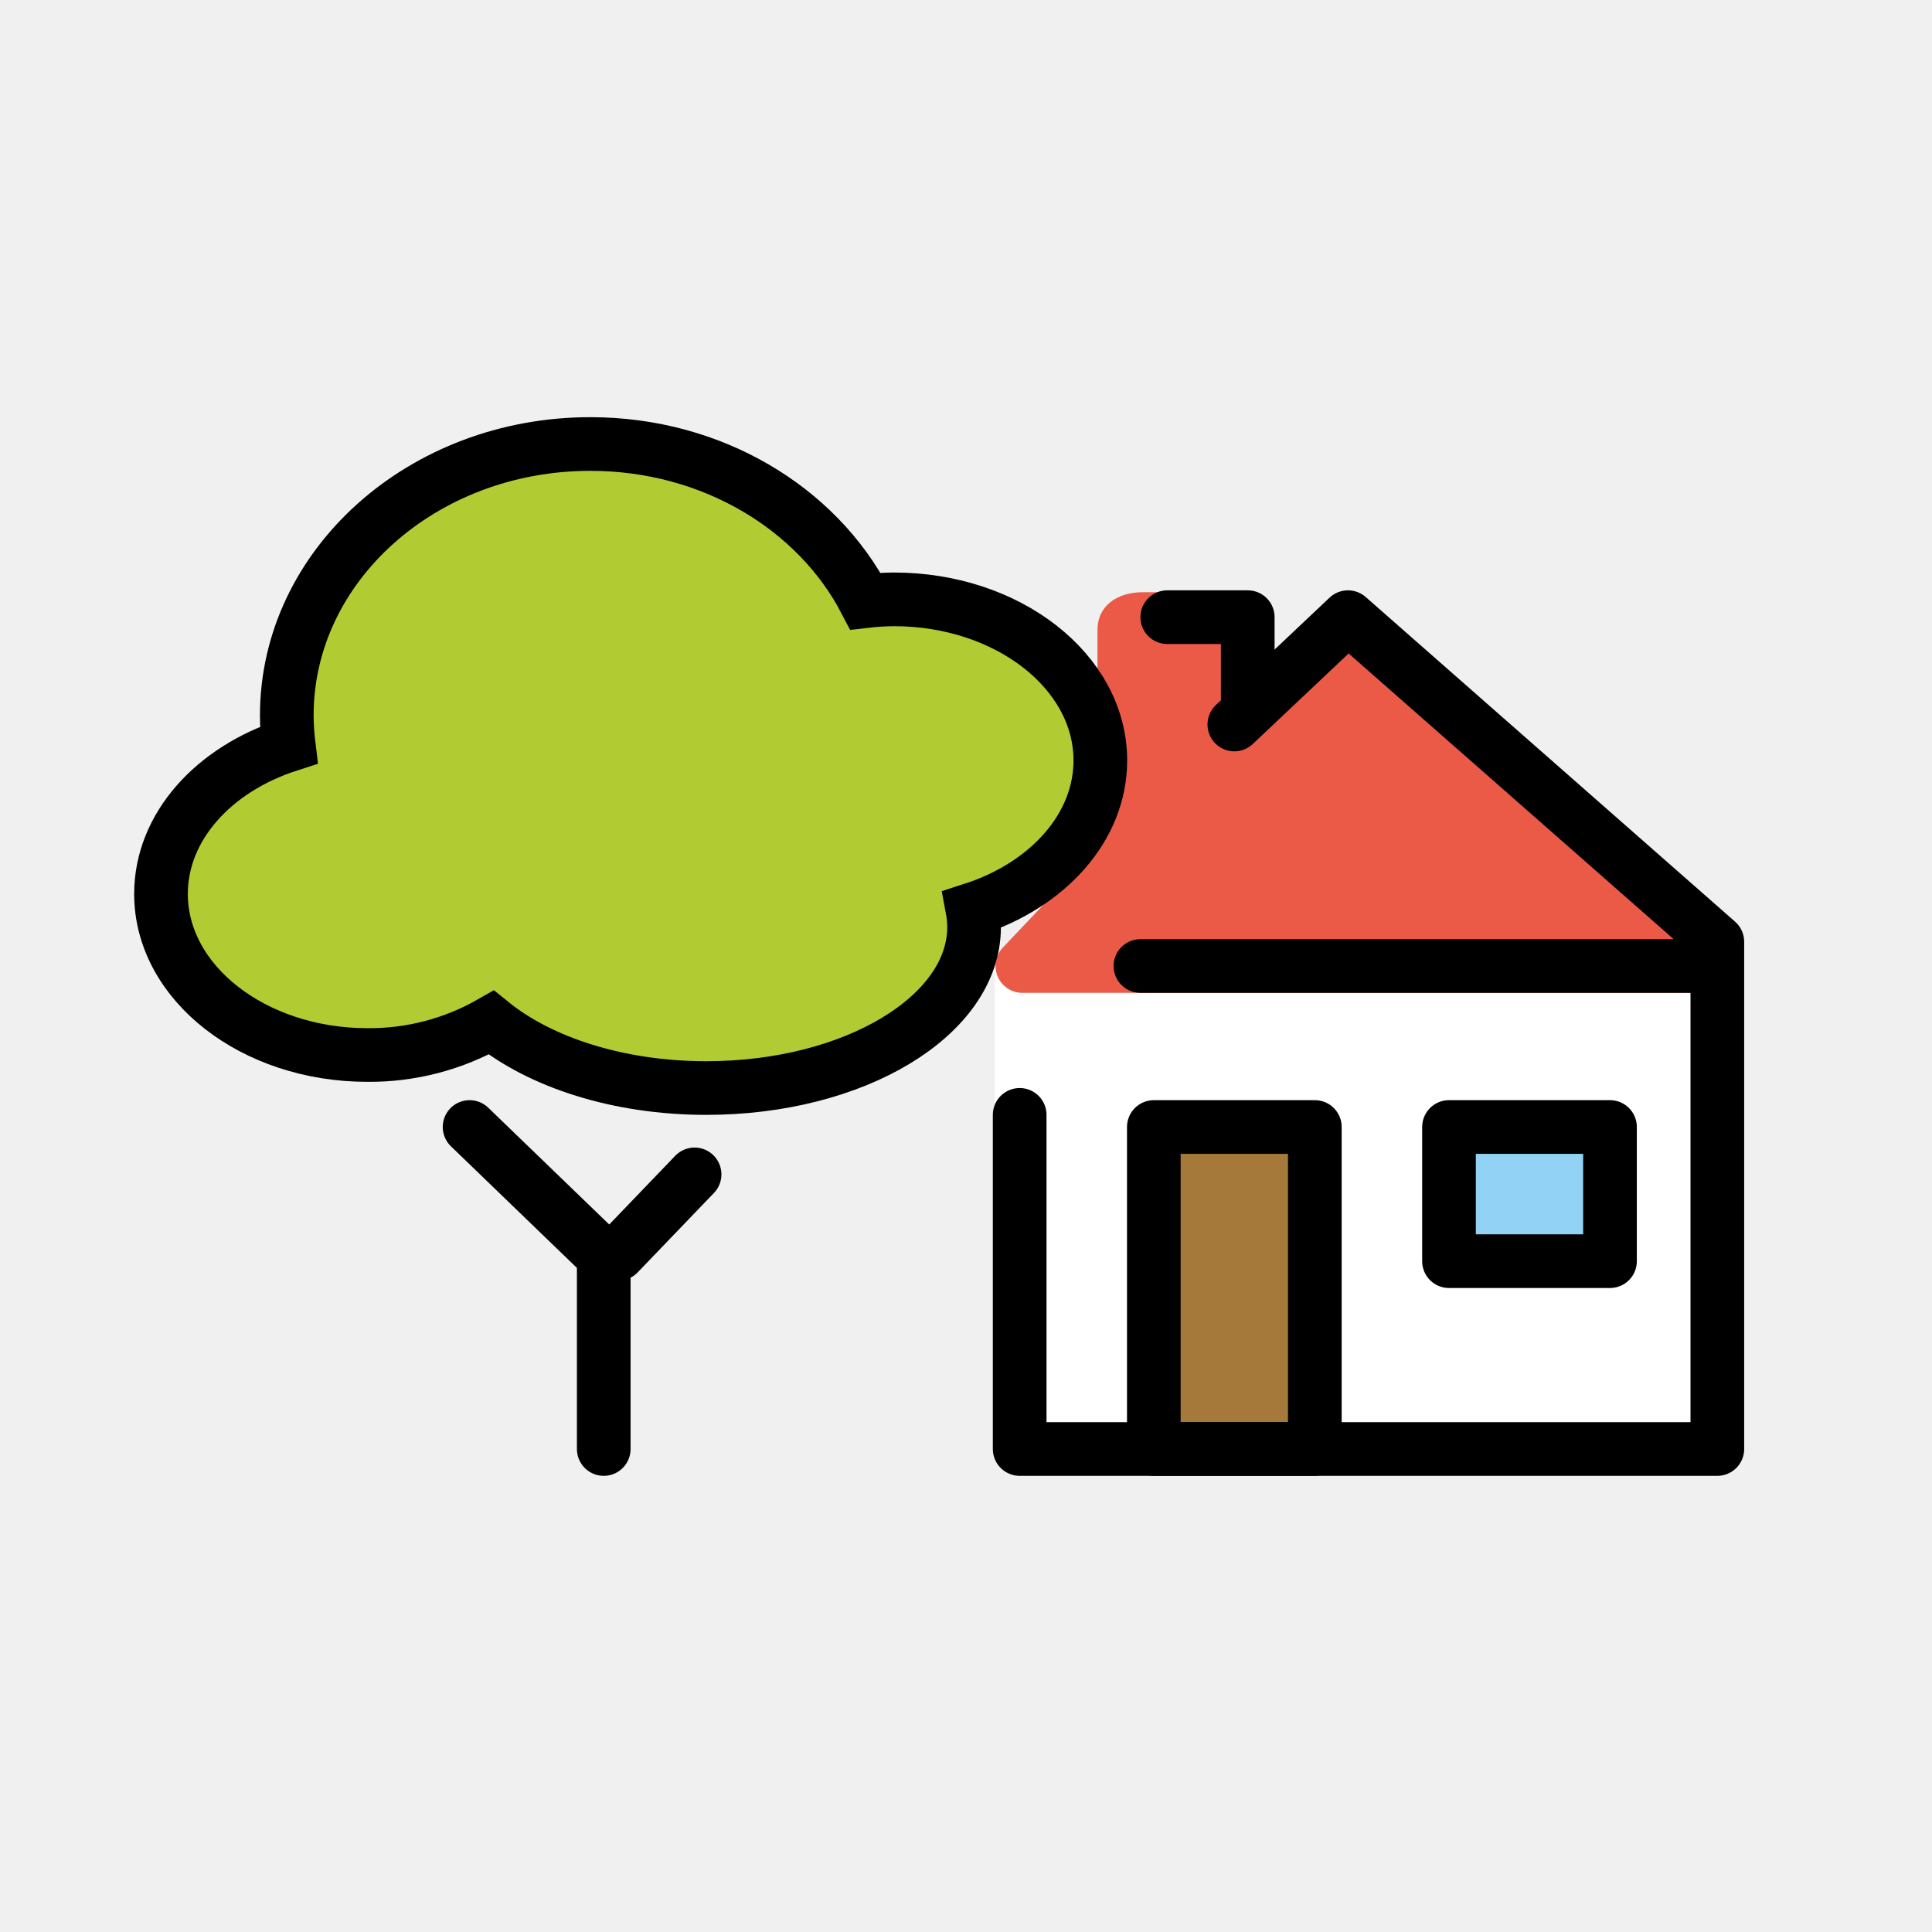
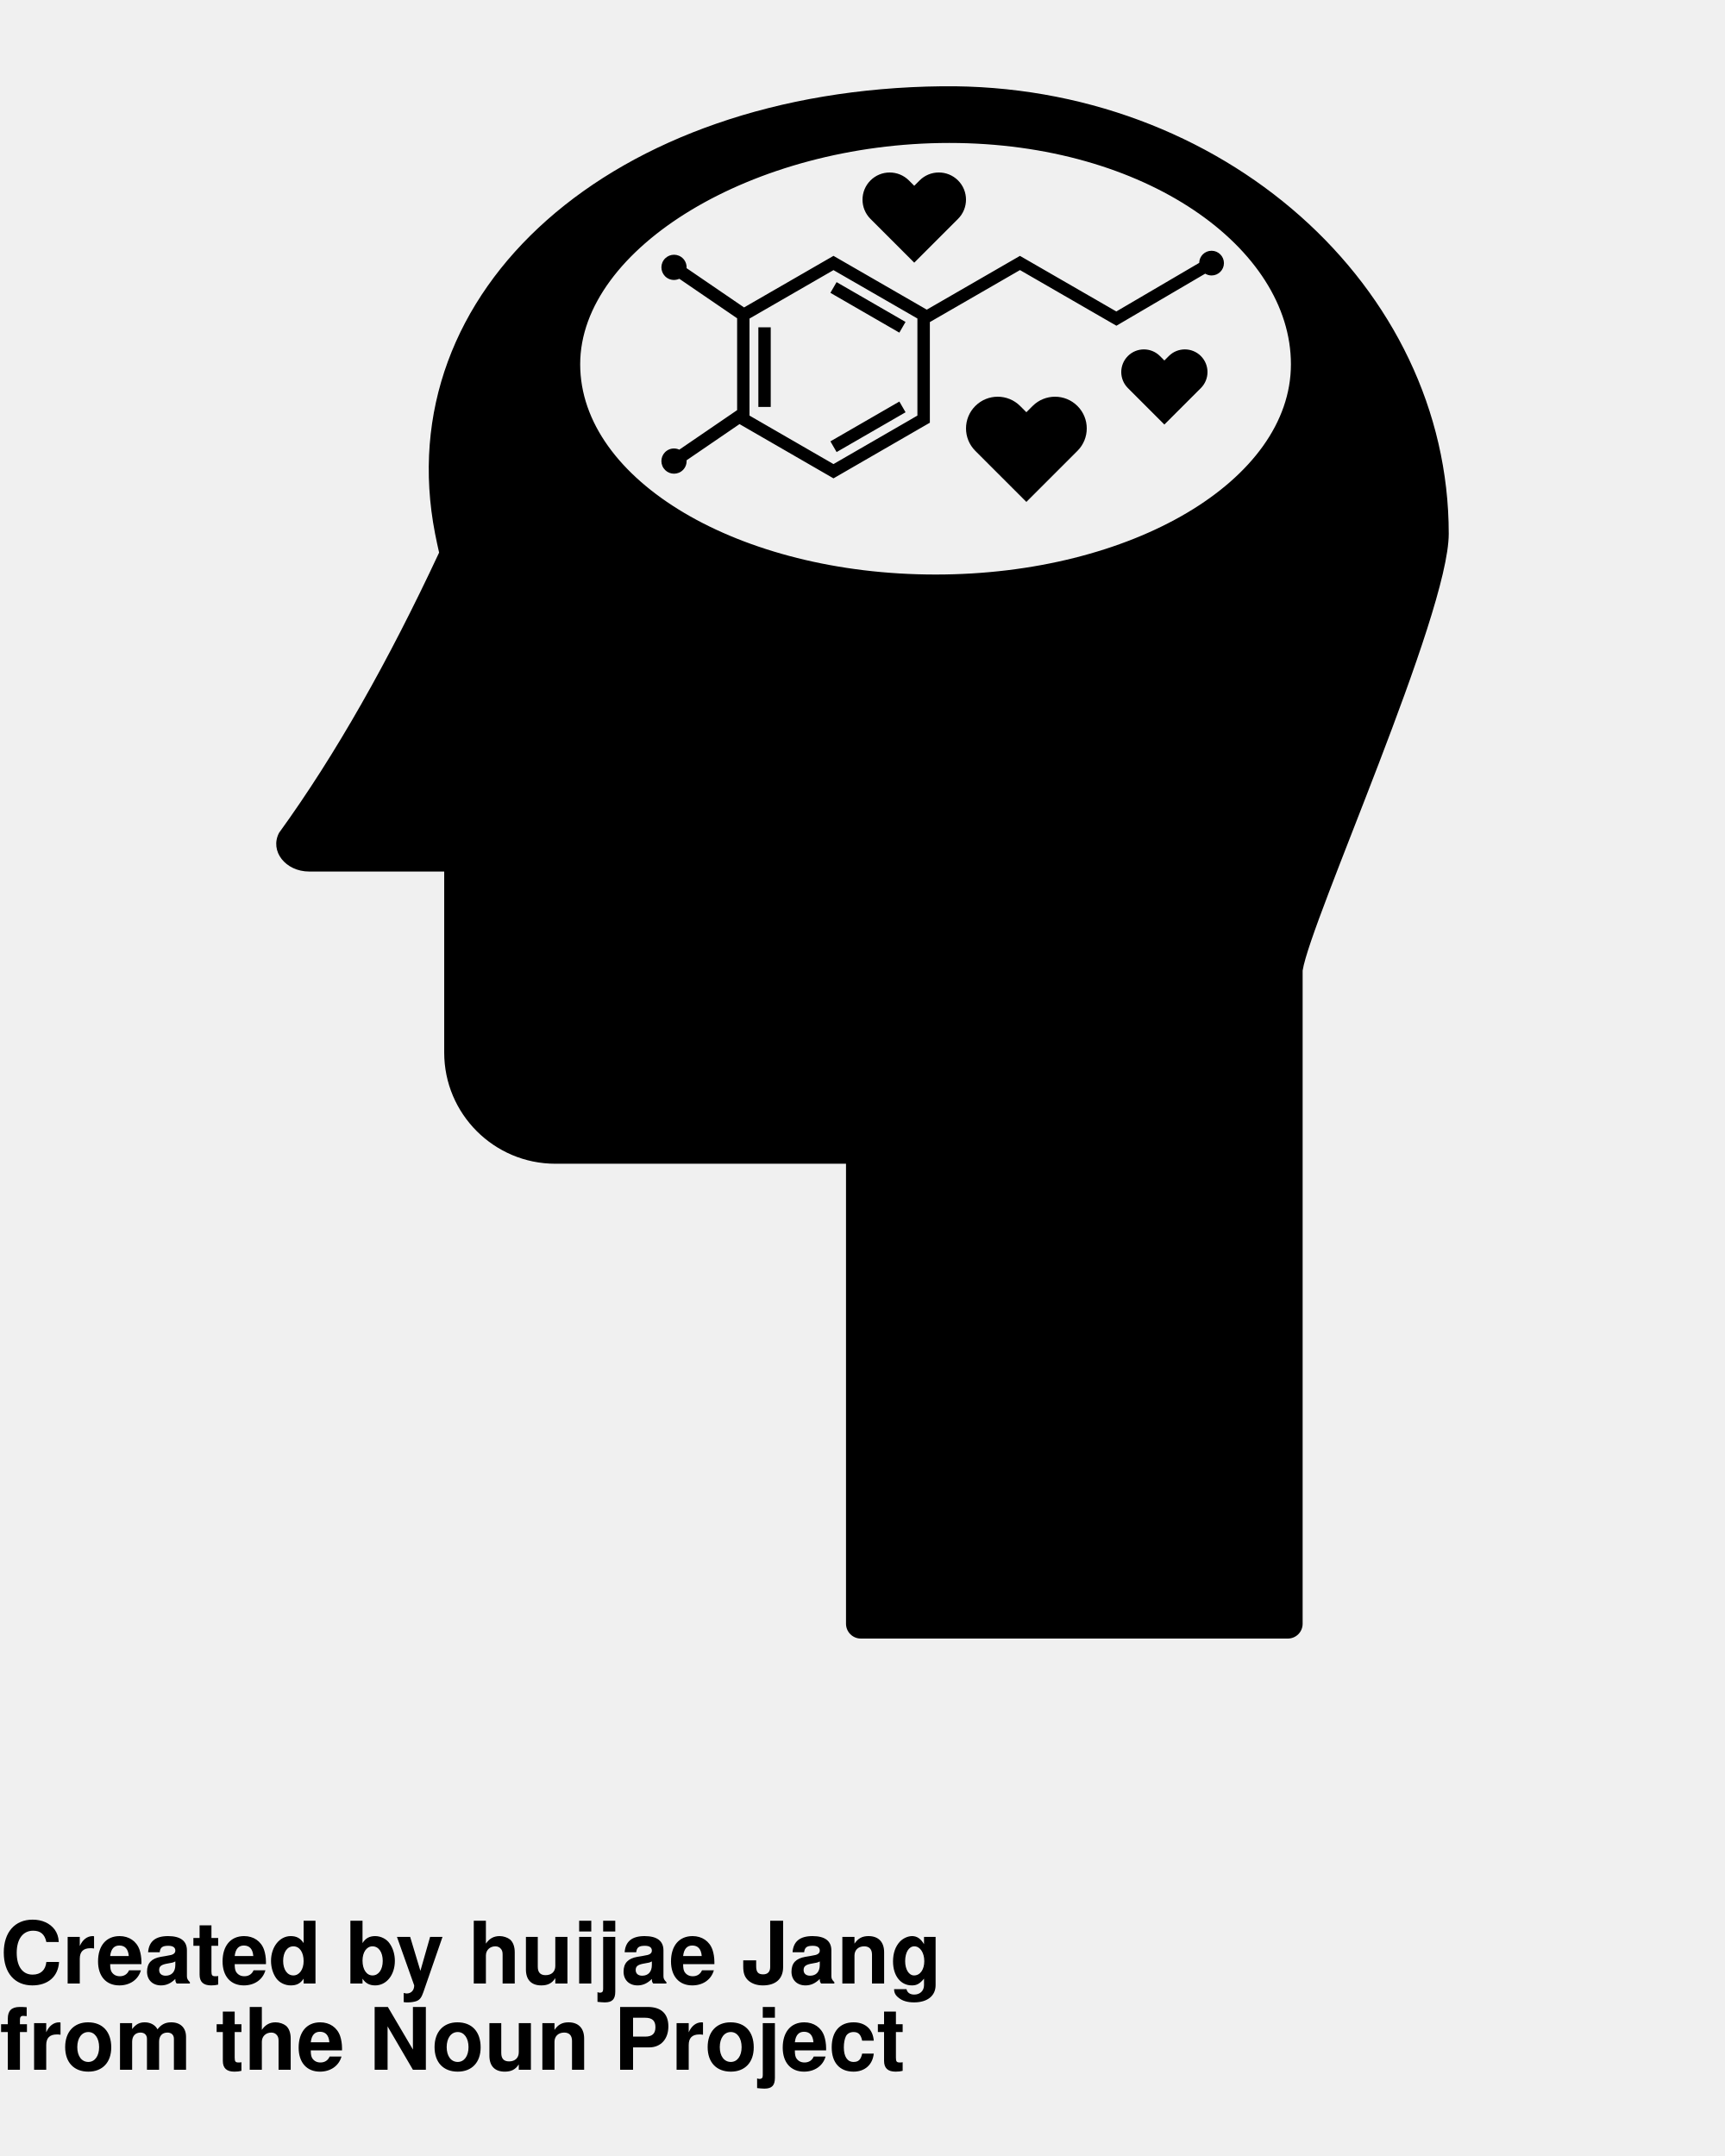
- <svg xmlns="http://www.w3.org/2000/svg" id="emoji" viewBox="0 0 72 72" version="1.1">
-   <g id="color">
-     <rect x="37.075" y="36.053" width="26.884" height="18.114" fill="#FFFFFF" />
-     <polygon fill="#EA5A47" stroke="#EA5A47" stroke-linecap="round" stroke-linejoin="round" stroke-miterlimit="10" stroke-width="2" points="50.235,23.2 38.1,36 63.5,36" />
-     <path fill="#EA5A47" d="M47.3,26l-6.4,6.059v-8.573c0-0.931,0.755-1.416,1.686-1.416h3.028 c0.931,0,1.686,0.485,1.686,1.416C47.3,23.486,47.3,26,47.3,26z" />
-     <rect x="43" y="42" width="6" height="12" fill="#A57939" />
-     <rect x="54" y="42" width="6" height="5" fill="#92D3F5" />
-     <path fill="#B1CC33" d="M41.006,28.339c0-3.312-3.445-6.003-7.694-6.003c-0.355,0.003-0.71,0.025-1.062,0.066 c-1.8-3.455-5.707-5.855-10.25-5.855c-6.248,0-11.312,4.529-11.312,10.114c0.001,0.369,0.025,0.738,0.07,1.104 C7.966,28.666,6,30.81,6,33.314c0,3.312,3.445,6.003,7.694,6.003c1.615,0.014,3.206-0.402,4.614-1.207 c1.818,1.477,4.726,2.438,8.015,2.438c5.511,0,9.978-2.688,9.978-6.003c-0.001-0.219-0.021-0.438-0.061-0.653 C39.036,32.99,41.006,30.845,41.006,28.339z" />
-   </g>
-   <g id="hair" />
-   <g id="skin" />
-   <g id="skin-shadow" />
-   <g id="line">
-     <polyline fill="none" stroke="#000000" stroke-linecap="round" stroke-linejoin="round" stroke-miterlimit="10" stroke-width="2" points="46,27 50.235,23 64,35.098 64,54 38,54 38,41.548" />
-     <rect x="43" y="42" width="6" height="12" fill="none" stroke="#000000" stroke-linecap="round" stroke-linejoin="round" stroke-miterlimit="10" stroke-width="2" />
-     <rect x="54" y="42" width="6" height="5" fill="none" stroke="#000000" stroke-linecap="round" stroke-linejoin="round" stroke-miterlimit="10" stroke-width="2" />
-     <polyline fill="none" stroke="#000000" stroke-linecap="round" stroke-linejoin="round" stroke-miterlimit="10" stroke-width="2" points="43.5,23 46.5,23 46.5,26" />
-     <path fill="none" stroke="#000000" stroke-miterlimit="10" stroke-width="2" d="M31.245,39.34" />
-     <polyline fill="none" stroke="#000000" stroke-linecap="round" stroke-linejoin="round" stroke-width="2" points="22.5,54 22.5,46.827 17.5,42" />
-     <line x1="23.041" x2="25.885" y1="46.727" y2="43.766" fill="none" stroke="#000000" stroke-linecap="round" stroke-linejoin="round" stroke-width="2" />
-     <path fill="none" stroke="#000000" stroke-linecap="round" stroke-miterlimit="10" stroke-width="2" d="M41.006,28.339 c0-3.312-3.445-6.003-7.694-6.003c-0.355,0.003-0.71,0.025-1.062,0.066c-1.8-3.455-5.707-5.855-10.25-5.855 c-6.248,0-11.312,4.529-11.312,10.114c0.001,0.369,0.025,0.738,0.07,1.104C7.966,28.666,6,30.81,6,33.314 c0,3.312,3.445,6.003,7.694,6.003c1.615,0.014,3.206-0.402,4.614-1.207c1.818,1.477,4.726,2.438,8.015,2.438 c5.511,0,9.978-2.688,9.978-6.003c-0.001-0.219-0.021-0.438-0.061-0.653 C39.036,32.99,41.006,30.845,41.006,28.339z" />
-     <line x1="63.5" x2="42.5" y1="36" y2="36" fill="none" stroke="#000000" stroke-linecap="round" stroke-linejoin="round" stroke-miterlimit="10" stroke-width="2" />
-   </g>
+ <svg xmlns="http://www.w3.org/2000/svg" version="1.1" x="0px" y="0px" viewBox="0 0 100 125" style="enable-background:new 0 0 100 100;" xml:space="preserve">
+   <path d="M54.604,5.002C35.486,5.213,22.469,16.817,25.222,30.943  c0.072,0.367,0.151,0.731,0.233,1.095c-2.923,6.264-6.005,11.73-9.277,16.247  c-0.557,1.058,0.37,2.245,1.752,2.245h7.821v10.494  c0,3.561,2.887,6.447,6.447,6.447h16.846v26.671C49.045,94.616,49.43,95,49.903,95  h24.754c0.474,0,0.858-0.384,0.858-0.858v-37.872  c0.463-2.918,8.47-20.608,8.47-25.327C83.986,16.616,70.83,4.823,54.604,5.002z   M54.235,33.31c-11.377,0-20.601-5.459-20.601-12.192S43.655,8.288,55.033,8.288  c11.378,0,19.803,6.097,19.803,12.83S65.613,33.31,54.235,33.31z M48.498,16.357  l3.997,2.308l-0.359,0.621l-3.997-2.308L48.498,16.357z M52.137,23.281  l0.359,0.621l-3.997,2.308l-0.359-0.621L52.137,23.281z M43.963,18.976h0.717v4.616  h-0.717V18.976z M70.235,14.538c-0.391,0-0.708,0.313-0.716,0.703l-4.805,2.817  l-5.586-3.223l-5.403,3.119l-0.047-0.029l-5.36-3.091l-5.184,2.99l-3.332-2.277  c0.015-0.249-0.094-0.499-0.315-0.65c-0.334-0.228-0.789-0.142-1.017,0.191  c-0.228,0.334-0.142,0.789,0.191,1.017c0.221,0.151,0.493,0.162,0.719,0.058  l3.352,2.291v5.325l-3.352,2.291c-0.226-0.104-0.499-0.093-0.719,0.058  c-0.334,0.228-0.419,0.684-0.191,1.017c0.228,0.334,0.684,0.419,1.017,0.191  c0.221-0.151,0.33-0.401,0.315-0.65l3.069-2.098l0.094,0.055l5.353,3.091  l4.873-2.815l0.093-0.054l0.617-0.355l0.004-0.004v-5.833l5.224-3.015  l5.59,3.227l5.148-3.019c0.108,0.065,0.234,0.105,0.369,0.105  c0.396,0,0.717-0.321,0.717-0.717C70.952,14.859,70.631,14.538,70.235,14.538z   M52.832,24.299l-4.514,2.607l-4.869-2.811v-5.625l0.043-0.025l4.826-2.784  l4.865,2.805v5.629l-0.258,0.148L52.832,24.299z M55.538,12.69L53,15.229  l-2.538-2.538c-0.615-0.615-0.615-1.613,0-2.229l0-0  c0.615-0.615,1.613-0.615,2.229,0L53,10.771l0.31-0.31  c0.615-0.615,1.613-0.615,2.229,0l0,0  C56.154,11.077,56.154,12.075,55.538,12.69z M69.615,22.499L67.5,24.614l-2.115-2.115  c-0.513-0.513-0.513-1.344,0-1.857v-0c0.513-0.513,1.344-0.513,1.857,0  L67.5,20.9l0.258-0.258c0.513-0.513,1.344-0.513,1.857,0v0  C70.128,21.155,70.128,21.986,69.615,22.499z M62.461,26.139L59.5,29.1l-2.961-2.961  c-0.718-0.718-0.718-1.882,0-2.6l0-0c0.718-0.718,1.882-0.718,2.6,0  L59.5,23.9l0.361-0.361c0.718-0.718,1.882-0.718,2.6,0l0,0  C63.18,24.257,63.18,25.421,62.461,26.139z" />
+   <text x="0" y="115" fill="#000000" font-size="5px" font-weight="bold" font-family="'Helvetica Neue', Helvetica, Arial-Unicode, Arial, Sans-serif">Created by huijae Jang</text>
+   <text x="0" y="120" fill="#000000" font-size="5px" font-weight="bold" font-family="'Helvetica Neue', Helvetica, Arial-Unicode, Arial, Sans-serif">from the Noun Project</text>
</svg>
